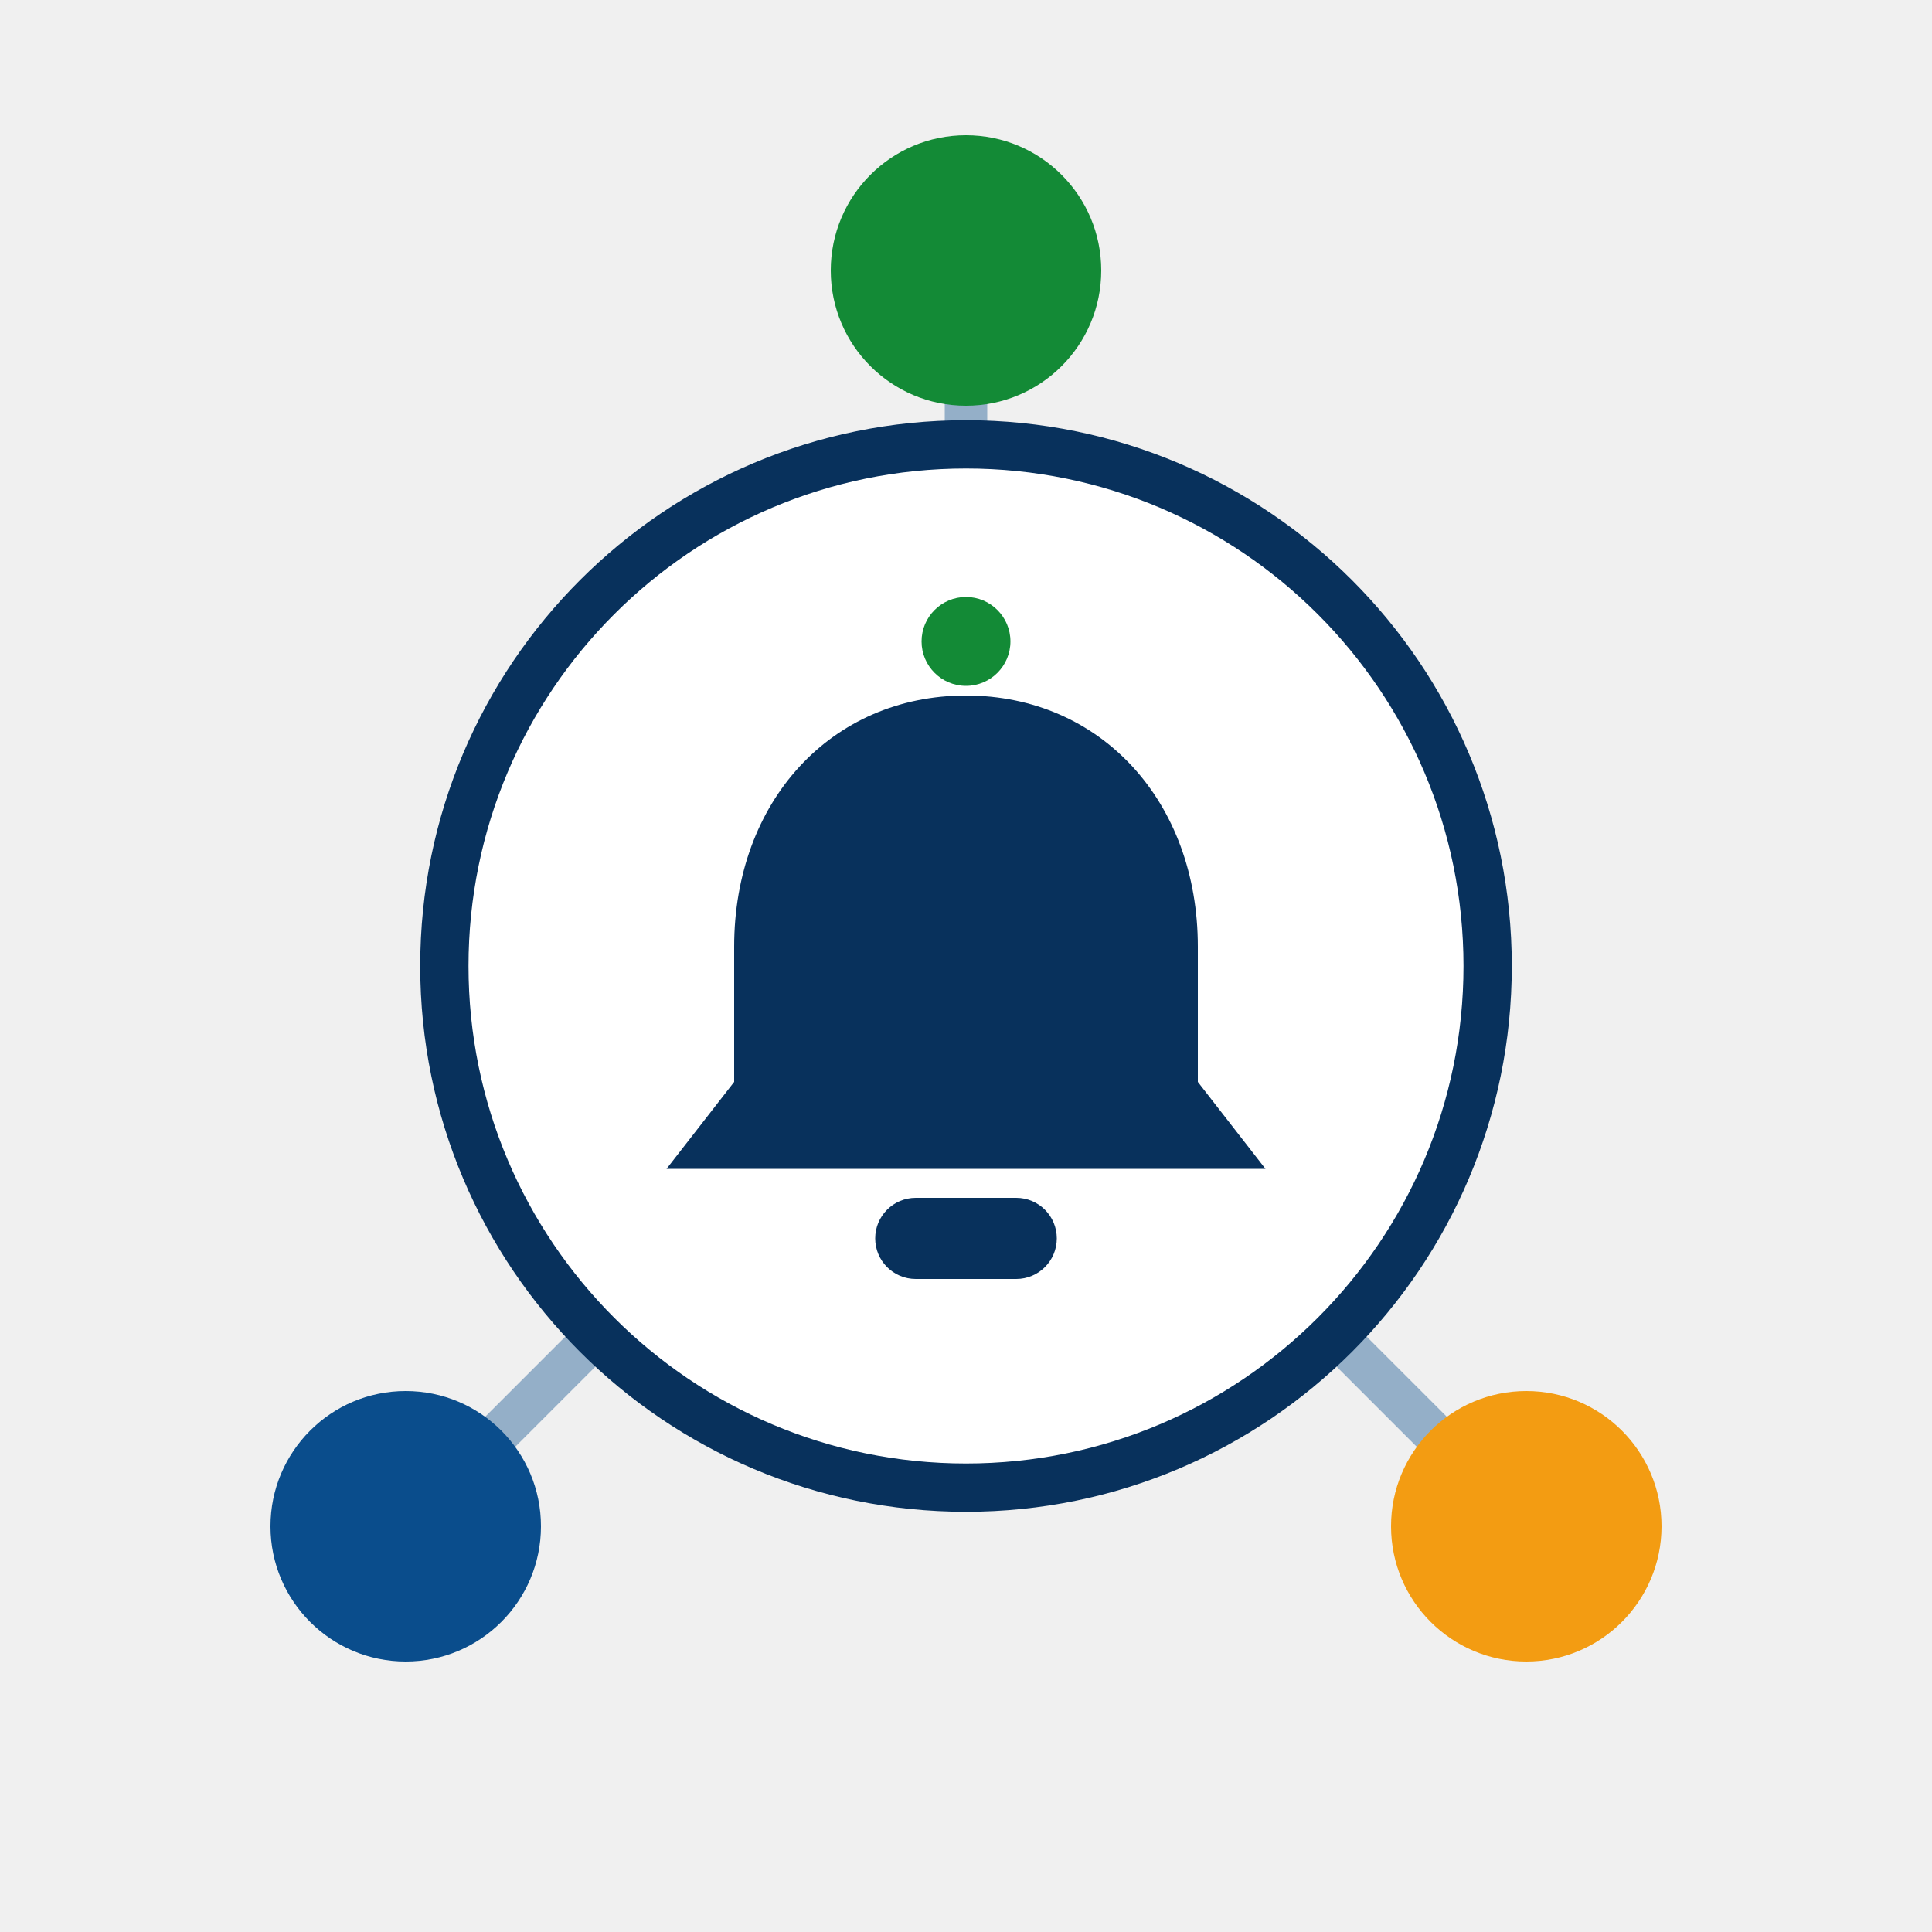
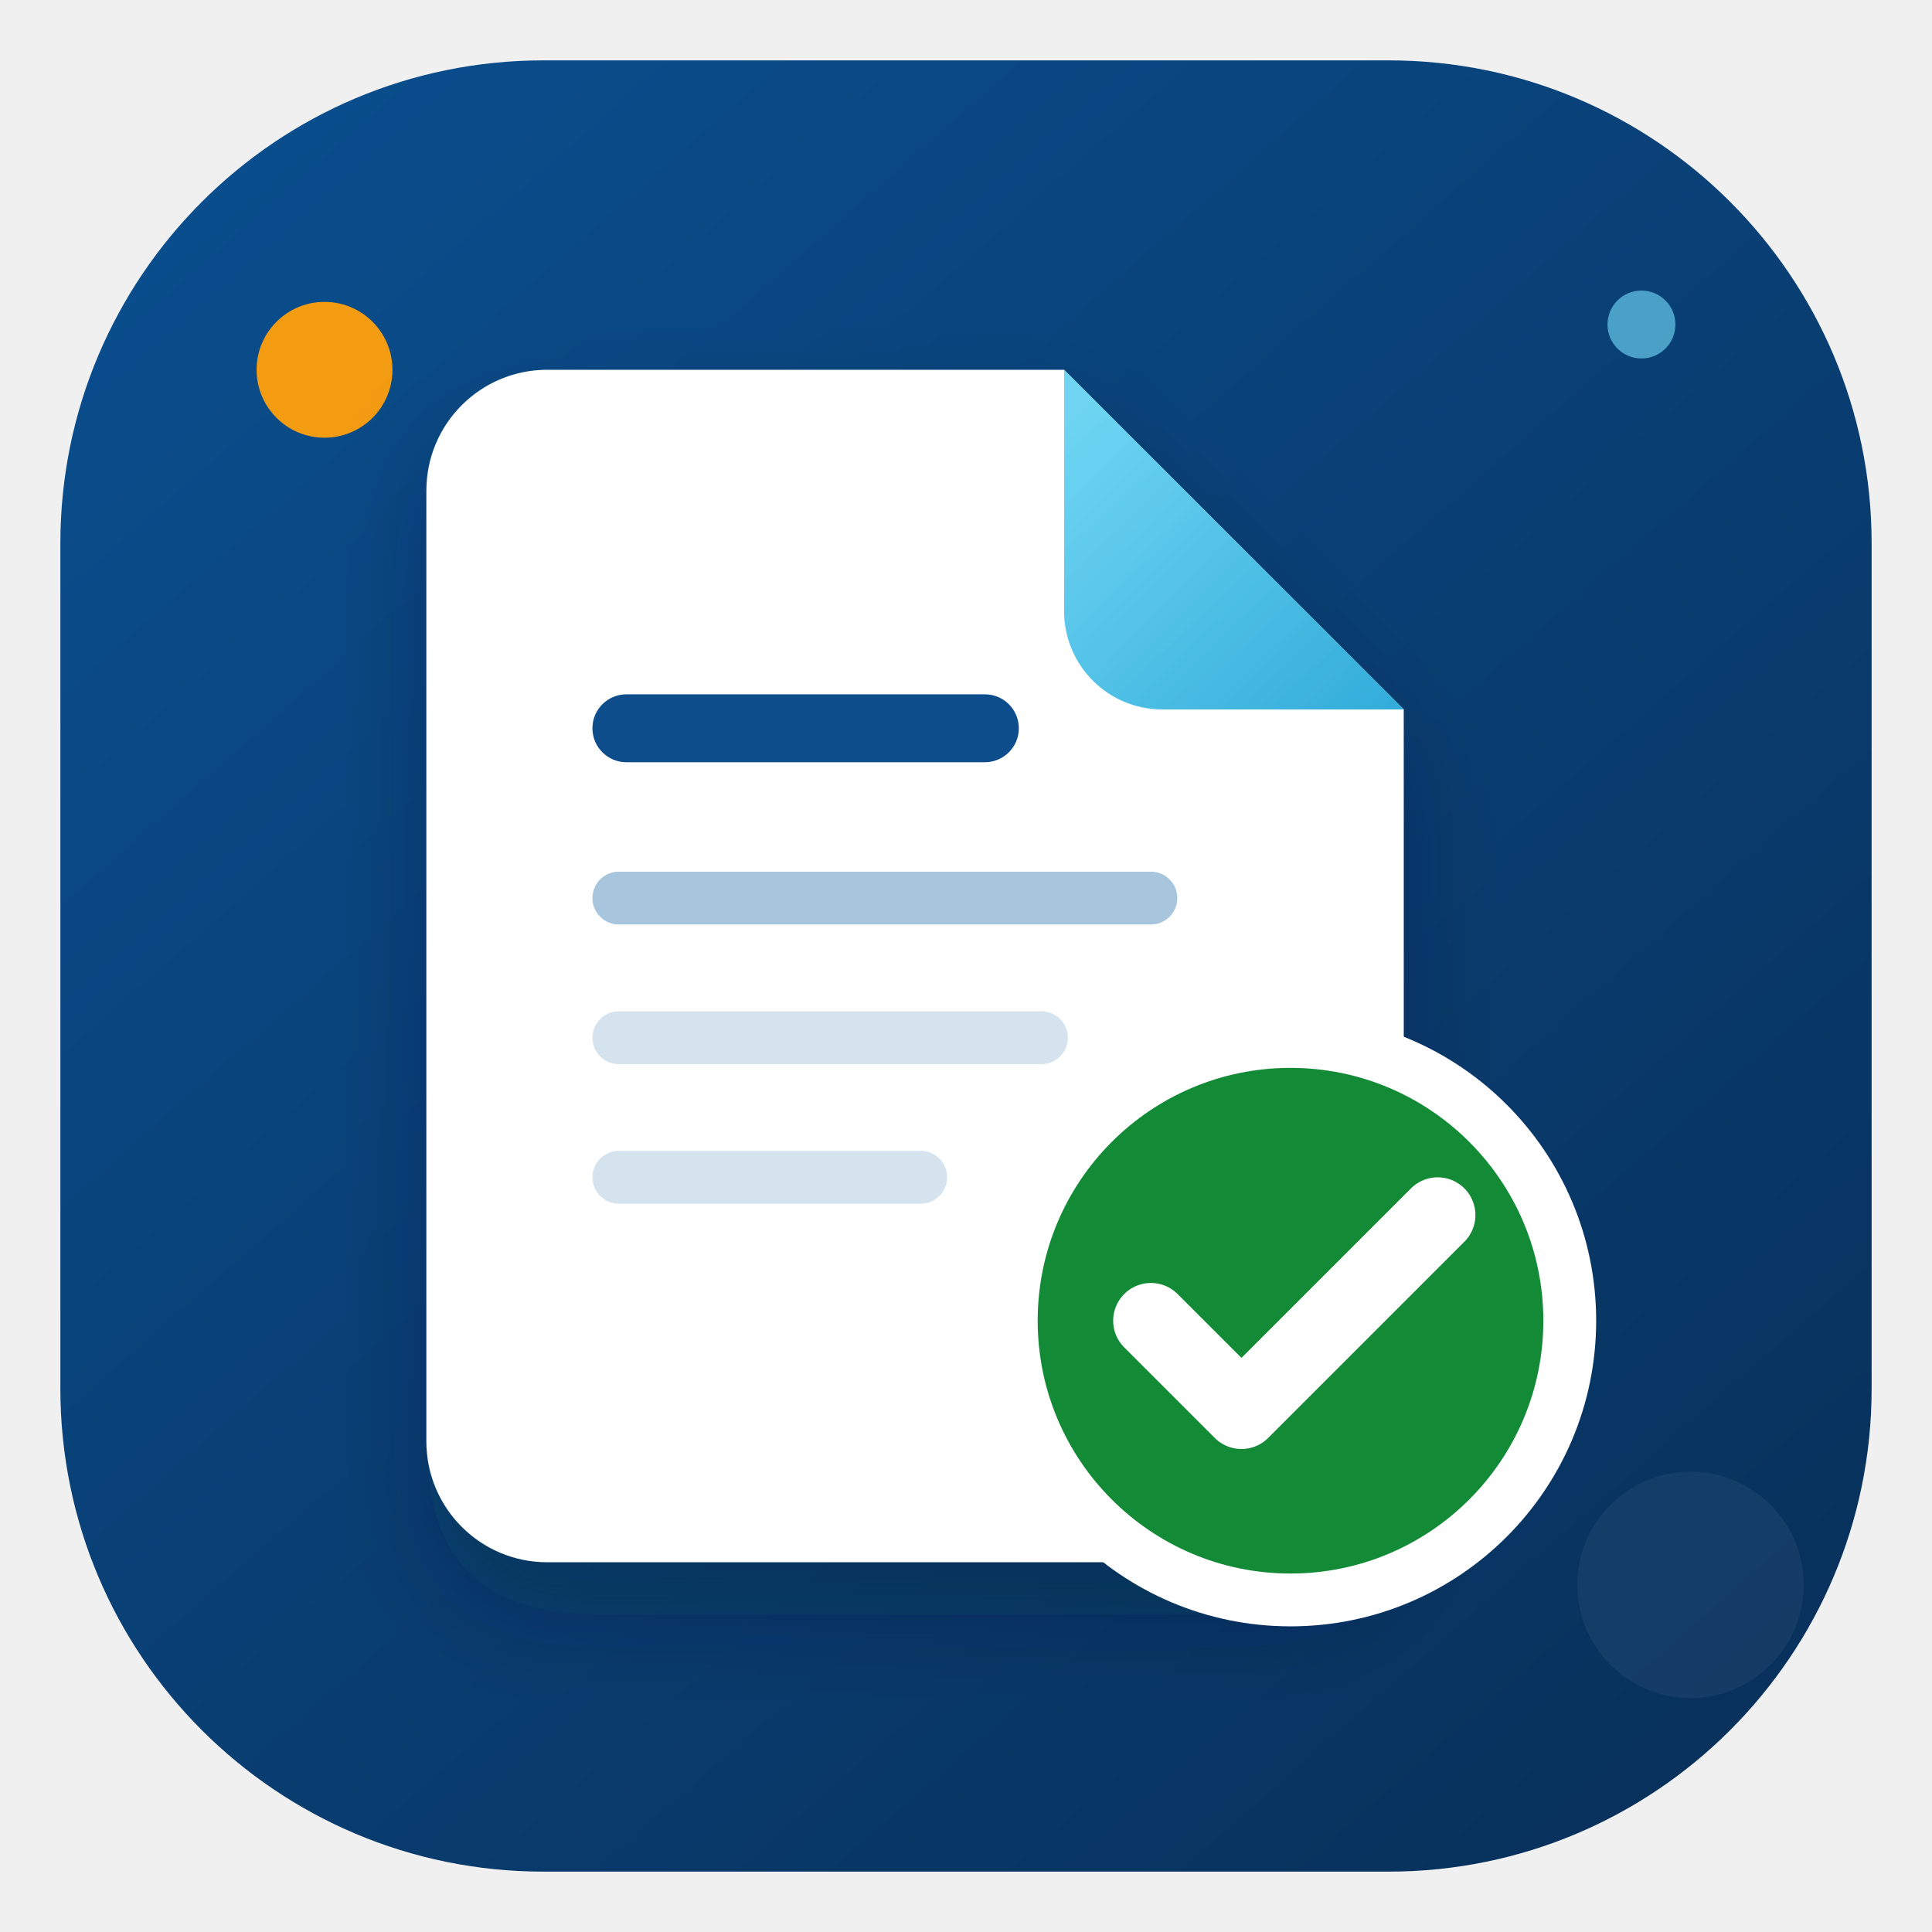
- <svg xmlns="http://www.w3.org/2000/svg" viewBox="0 0 100 100" role="img" aria-labelledby="logoTitle">
-   <line x1="50" y1="50" x2="50" y2="14" stroke="#0A4D8C" stroke-width="2.2" opacity="0.4" />
-   <line x1="50" y1="50" x2="21" y2="79" stroke="#0A4D8C" stroke-width="2.2" opacity="0.4" />
-   <line x1="50" y1="50" x2="79" y2="79" stroke="#0A4D8C" stroke-width="2.2" opacity="0.4" />
-   <circle cx="50" cy="14" r="7" fill="#138A36" />
-   <circle cx="21" cy="79" r="7" fill="#0A4D8C" />
-   <circle cx="79" cy="79" r="7" fill="#F39C12" />
-   <circle cx="50" cy="50" r="27" fill="#FFFFFF" stroke="#08315C" stroke-width="2.5" />
-   <path d="M50 36 C57 36 62 41.5 62 49 L62 56 L65.5 60.5 L34.5 60.5 L38 56 L38 49 C38 41.5 43 36 50 36 Z" fill="#08315C" />
-   <rect x="45.3" y="62" width="9.4" height="4.2" rx="2.1" fill="#08315C" />
-   <circle cx="50" cy="33.2" r="2.3" fill="#138A36" />
+ <svg xmlns="http://www.w3.org/2000/svg" width="512" height="512" viewBox="0 0 512 512" fill="none" role="img" aria-labelledby="title desc">
+   <defs>
+     <linearGradient id="bg" x1="70" y1="42" x2="448" y2="472" gradientUnits="userSpaceOnUse">
+       <stop stop-color="#0A4D8C" />
+       <stop offset="1" stop-color="#08315C" />
+     </linearGradient>
+     <linearGradient id="fold" x1="286" y1="108" x2="378" y2="202" gradientUnits="userSpaceOnUse">
+       <stop stop-color="#6FD5F3" />
+       <stop offset="1" stop-color="#2AA7D7" />
+     </linearGradient>
+     <filter id="shadow" x="92" y="72" width="332" height="378" filterUnits="userSpaceOnUse">
+       <feDropShadow dx="0" dy="14" stdDeviation="13" flood-color="#031A31" flood-opacity="0.28" />
+     </filter>
+   </defs>
+   <rect x="16" y="16" width="480" height="480" rx="128" fill="url(#bg)" />
+   <circle cx="86" cy="98" r="18" fill="#F39C12" />
+   <circle cx="435" cy="86" r="9" fill="#6FD5F3" fill-opacity="0.65" />
+   <circle cx="448" cy="420" r="30" fill="#FFFFFF" fill-opacity="0.05" />
+   <g filter="url(#shadow)">
+     <path d="M145 98C127.327 98 113 112.327 113 130V382C113 399.673 127.327 414 145 414H340C357.673 414 372 399.673 372 382V188L282 98H145Z" fill="#FFFFFF" />
+     <path d="M282 98V162C282 176.359 293.641 188 308 188H372L282 98Z" fill="url(#fold)" />
+     <rect x="157" y="184" width="113" height="18" rx="9" fill="#0A4D8C" />
+     <rect x="157" y="231" width="155" height="14" rx="7" fill="#A7C5DD" />
+     <rect x="157" y="268" width="126" height="14" rx="7" fill="#D4E3EE" />
+     <rect x="157" y="305" width="94" height="14" rx="7" fill="#D4E3EE" />
+   </g>
+   <circle cx="342" cy="350" r="74" fill="#138A36" stroke="#FFFFFF" stroke-width="14" />
+   <path d="M305 350L329 374L381 322" stroke="#FFFFFF" stroke-width="20" stroke-linecap="round" stroke-linejoin="round" />
</svg>
